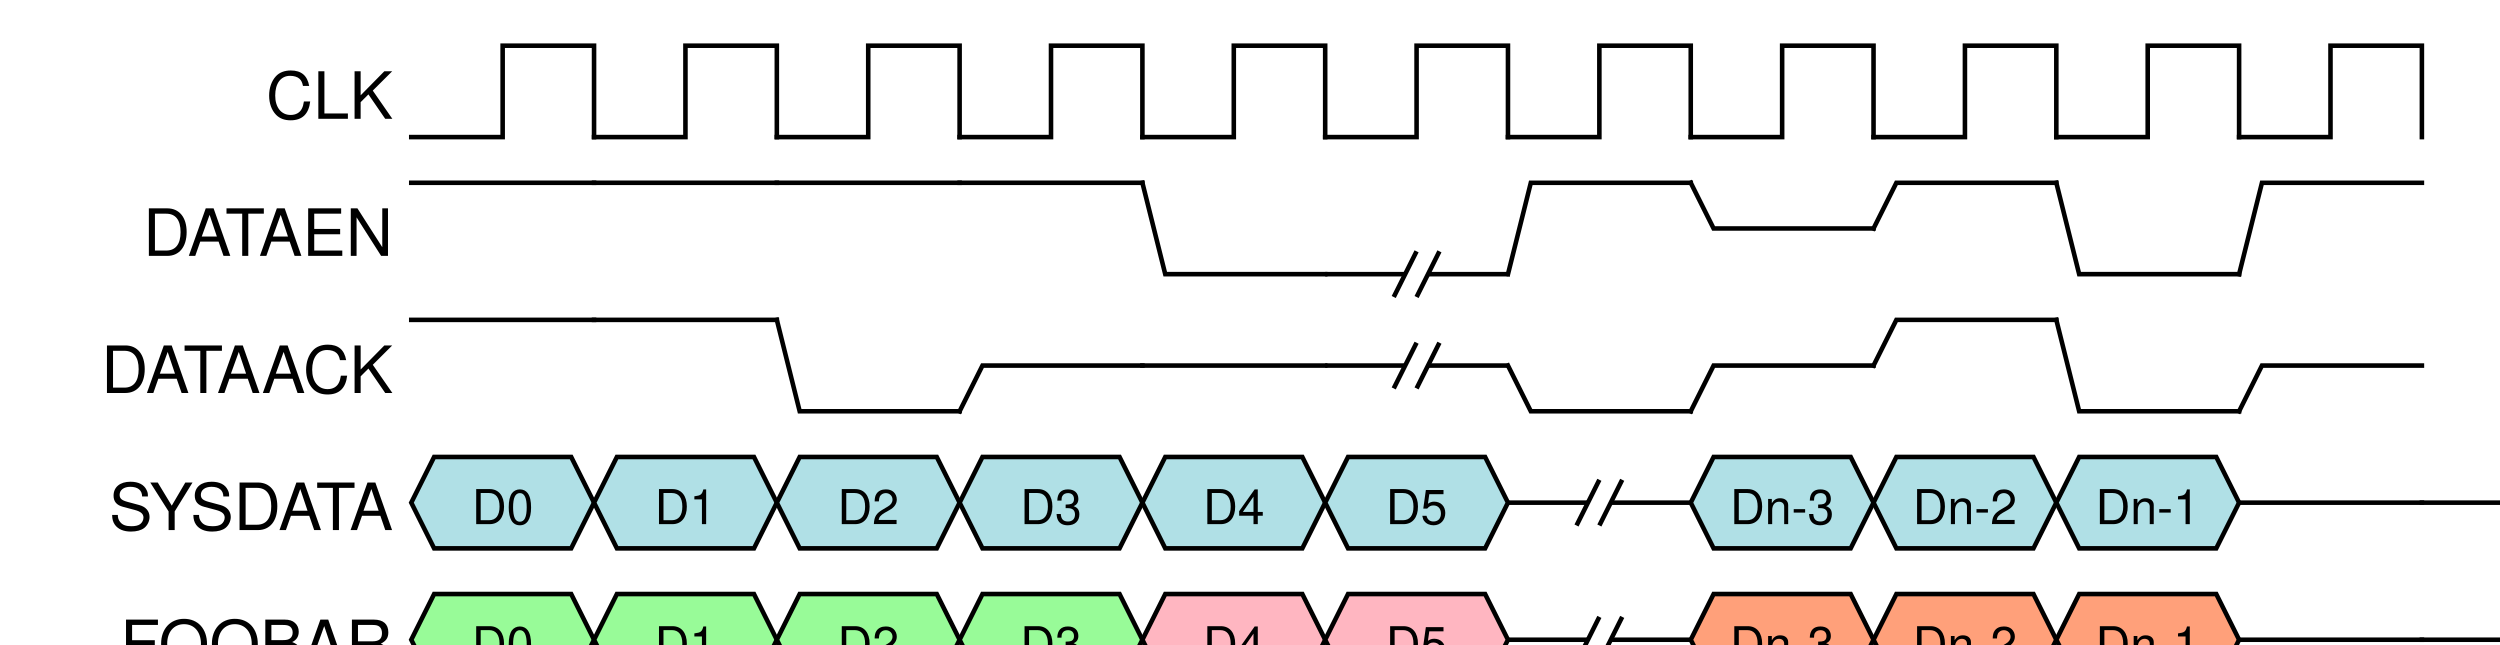
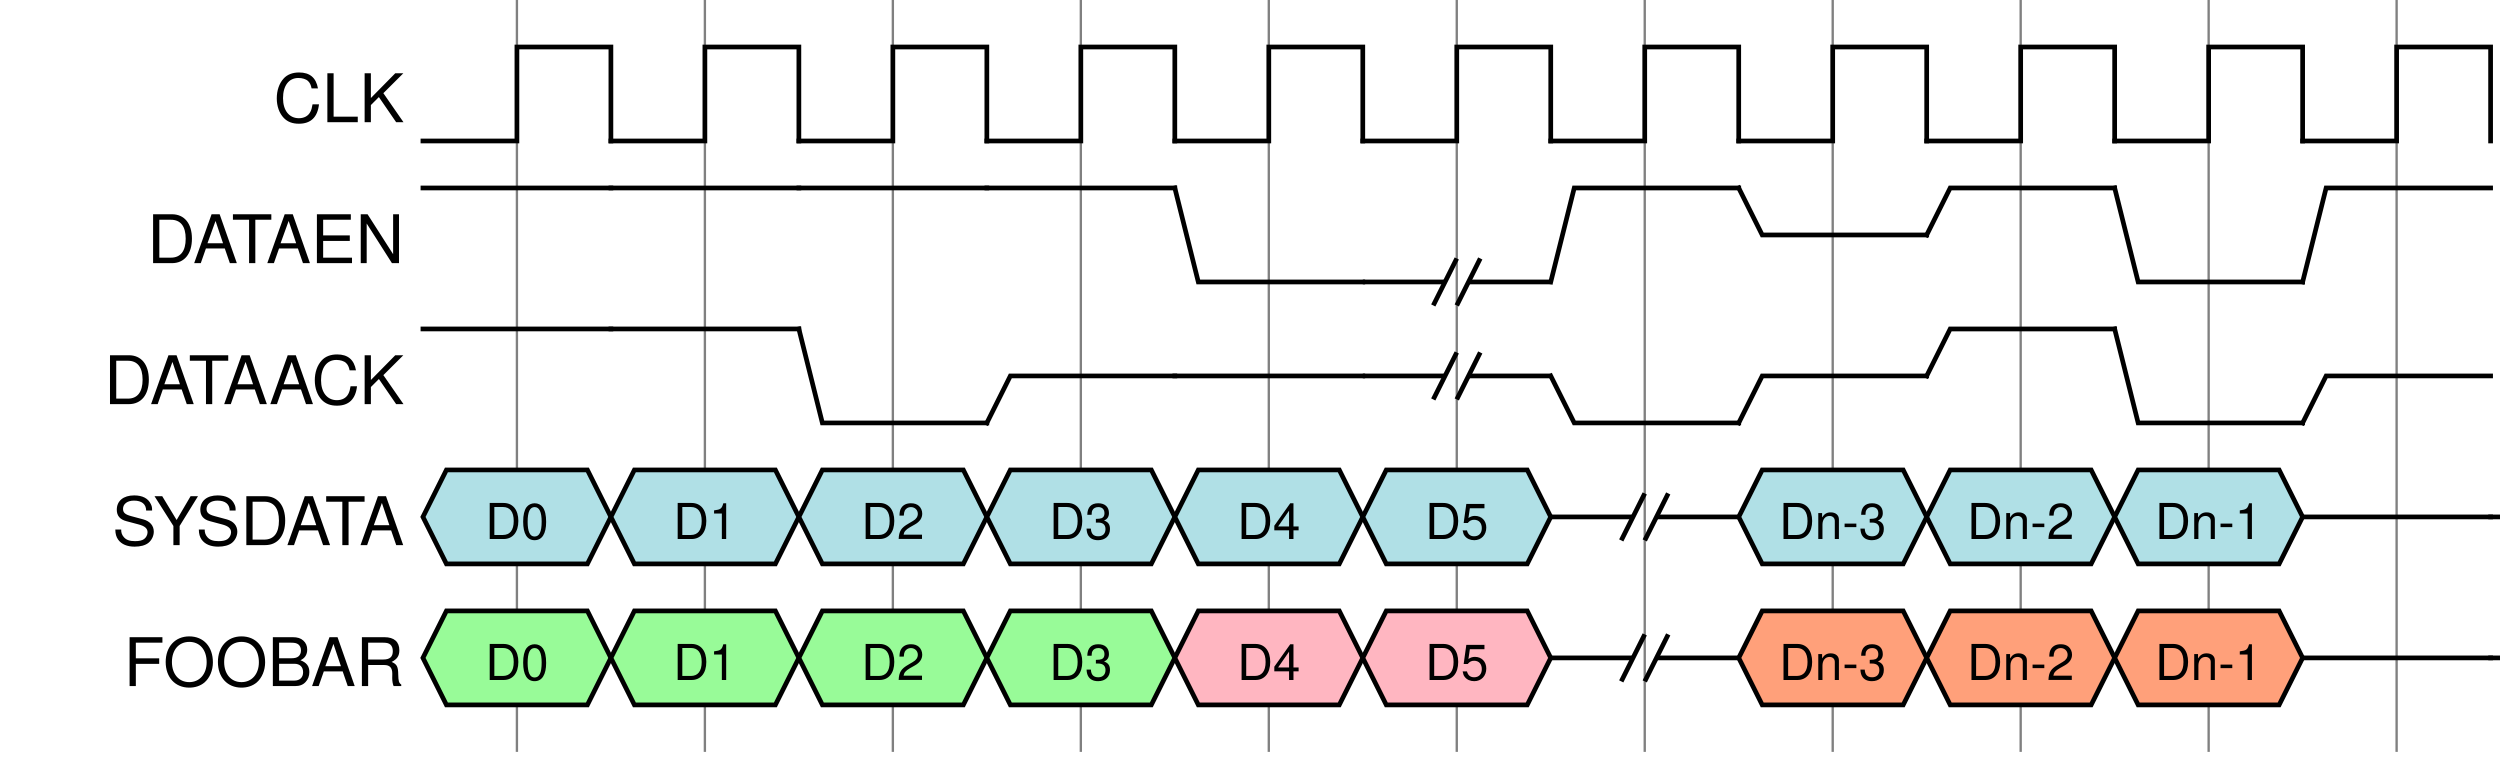
- <svg>
+ <svg height="162" width="532">
  <g>
-     <text font-family="Helvetica" font-size="14.286" text-anchor="end" x="86" y="26">CLK</text>
-     <path d="M90,30 h20 v-20 h20 v20" fill="none" stroke="black" stroke-linecap="square" />
-     <path d="M130,30 h20 v-20 h20 v20" fill="none" stroke="black" stroke-linecap="square" />
-     <path d="M170,30 h20 v-20 h20 v20" fill="none" stroke="black" stroke-linecap="square" />
-     <path d="M210,30 h20 v-20 h20 v20" fill="none" stroke="black" stroke-linecap="square" />
-     <path d="M250,30 h20 v-20 h20 v20" fill="none" stroke="black" stroke-linecap="square" />
-     <path d="M290,30 h20 v-20 h20 v20" fill="none" stroke="black" stroke-linecap="square" />
-     <path d="M330,30 h20 v-20 h20 v20" fill="none" stroke="black" stroke-linecap="square" />
-     <path d="M370,30 h20 v-20 h20 v20" fill="none" stroke="black" stroke-linecap="square" />
-     <path d="M410,30 h20 v-20 h20 v20" fill="none" stroke="black" stroke-linecap="square" />
-     <path d="M450,30 h20 v-20 h20 v20" fill="none" stroke="black" stroke-linecap="square" />
-     <path d="M490,30 h20 v-20 h20 v20" fill="none" stroke="black" stroke-linecap="square" />
+     <line stroke="grey" stroke-width="0.5" x1="110.0" x2="110.0" y1="0" y2="160" />
+     <line stroke="grey" stroke-width="0.5" x1="150.0" x2="150.0" y1="0" y2="160" />
+     <line stroke="grey" stroke-width="0.5" x1="190.0" x2="190.0" y1="0" y2="160" />
+     <line stroke="grey" stroke-width="0.5" x1="230.0" x2="230.0" y1="0" y2="160" />
+     <line stroke="grey" stroke-width="0.5" x1="270.0" x2="270.0" y1="0" y2="160" />
+     <line stroke="grey" stroke-width="0.5" x1="310.0" x2="310.0" y1="0" y2="160" />
+     <line stroke="grey" stroke-width="0.5" x1="350.0" x2="350.0" y1="0" y2="160" />
+     <line stroke="grey" stroke-width="0.5" x1="390.0" x2="390.0" y1="0" y2="160" />
+     <line stroke="grey" stroke-width="0.5" x1="430.0" x2="430.0" y1="0" y2="160" />
+     <line stroke="grey" stroke-width="0.5" x1="470.0" x2="470.0" y1="0" y2="160" />
+     <line stroke="grey" stroke-width="0.5" x1="510.0" x2="510.0" y1="0" y2="160" />
  </g>
  <g>
-     <text font-family="Helvetica" font-size="14.286" text-anchor="end" x="86" y="56">DATAEN</text>
-     <path d="M90,40  l5, 0 h35" fill="none" stroke="black" stroke-linecap="square" />
-     <path d="M130,40  l5, 0 h35" fill="none" stroke="black" stroke-linecap="square" />
-     <path d="M170,40  l5, 0 h35" fill="none" stroke="black" stroke-linecap="square" />
-     <path d="M210,40  l5, 0 h35" fill="none" stroke="black" stroke-linecap="square" />
-     <path d="M250,40  l5, 20 h35" fill="none" stroke="black" stroke-linecap="square" />
    <g>
-       <line stroke="black" x1="290.0" x2="307.5" y1="60.0" y2="60.0" />
-       <line stroke="black" x1="305.0" x2="310.0" y1="65.0" y2="55.0" />
-       <line stroke="black" x1="310.0" x2="315.0" y1="65.0" y2="55.0" />
-       <line stroke="black" x1="312.5" x2="330.0" y1="60.0" y2="60.0" />
-     </g>
-     <path d="M330,60  l5, -20 h35" fill="none" stroke="black" stroke-linecap="square" />
-     <path d="M370,40  l5, 10 h35" fill="none" stroke="black" stroke-linecap="square" />
-     <path d="M410,50  l5, -10 h35" fill="none" stroke="black" stroke-linecap="square" />
-     <path d="M450,40  l5, 20 h35" fill="none" stroke="black" stroke-linecap="square" />
-     <path d="M490,60  l5, -20 h35" fill="none" stroke="black" stroke-linecap="square" />
-   </g>
-   <g>
-     <text font-family="Helvetica" font-size="14.286" text-anchor="end" x="86" y="86">DATAACK</text>
-     <path d="M90,70  l5, 0 h35" fill="none" stroke="black" stroke-linecap="square" />
-     <path d="M130,70  l5, 0 h35" fill="none" stroke="black" stroke-linecap="square" />
-     <path d="M170,70  l5, 20 h35" fill="none" stroke="black" stroke-linecap="square" />
-     <path d="M210,90  l5, -10 h35" fill="none" stroke="black" stroke-linecap="square" />
-     <path d="M250,80  l5, 0 h35" fill="none" stroke="black" stroke-linecap="square" />
-     <g>
-       <line stroke="black" x1="290.0" x2="307.5" y1="80.0" y2="80.0" />
-       <line stroke="black" x1="305.0" x2="310.0" y1="85.0" y2="75.0" />
-       <line stroke="black" x1="310.0" x2="315.0" y1="85.0" y2="75.0" />
-       <line stroke="black" x1="312.5" x2="330.0" y1="80.0" y2="80.0" />
-     </g>
-     <path d="M330,80  l5, 10 h35" fill="none" stroke="black" stroke-linecap="square" />
-     <path d="M370,90  l5, -10 h35" fill="none" stroke="black" stroke-linecap="square" />
-     <path d="M410,80  l5, -10 h35" fill="none" stroke="black" stroke-linecap="square" />
-     <path d="M450,70  l5, 20 h35" fill="none" stroke="black" stroke-linecap="square" />
-     <path d="M490,90  l5, -10 h35" fill="none" stroke="black" stroke-linecap="square" />
-   </g>
-   <g>
-     <text font-family="Helvetica" font-size="14.286" text-anchor="end" x="86" y="116">SYSDATA</text>
-     <g>
-       <path d="M90,110 l5,-10 h30 l5,10 l-5,10 h-30 Z" fill="powderblue" stroke="black" stroke-linecap="square" />
-       <text font-family="Helvetica" font-size="10.526" text-anchor="middle" x="110" y="114.7">D0</text>
+       <text font-family="Helvetica" font-size="14.286" text-anchor="end" x="86" y="26">CLK</text>
+       <path d="M90,30 h20 v-20 h20 v20" fill="none" stroke="black" stroke-linecap="square" />
+       <path d="M130,30 h20 v-20 h20 v20" fill="none" stroke="black" stroke-linecap="square" />
+       <path d="M170,30 h20 v-20 h20 v20" fill="none" stroke="black" stroke-linecap="square" />
+       <path d="M210,30 h20 v-20 h20 v20" fill="none" stroke="black" stroke-linecap="square" />
+       <path d="M250,30 h20 v-20 h20 v20" fill="none" stroke="black" stroke-linecap="square" />
+       <path d="M290,30 h20 v-20 h20 v20" fill="none" stroke="black" stroke-linecap="square" />
+       <path d="M330,30 h20 v-20 h20 v20" fill="none" stroke="black" stroke-linecap="square" />
+       <path d="M370,30 h20 v-20 h20 v20" fill="none" stroke="black" stroke-linecap="square" />
+       <path d="M410,30 h20 v-20 h20 v20" fill="none" stroke="black" stroke-linecap="square" />
+       <path d="M450,30 h20 v-20 h20 v20" fill="none" stroke="black" stroke-linecap="square" />
+       <path d="M490,30 h20 v-20 h20 v20" fill="none" stroke="black" stroke-linecap="square" />
    </g>
    <g>
-       <path d="M130,110 l5,-10 h30 l5,10 l-5,10 h-30 Z" fill="powderblue" stroke="black" stroke-linecap="square" />
-       <text font-family="Helvetica" font-size="10.526" text-anchor="middle" x="150" y="114.7">D1</text>
+       <text font-family="Helvetica" font-size="14.286" text-anchor="end" x="86" y="56">DATAEN</text>
+       <path d="M90,40  l5, 0 h35" fill="none" stroke="black" stroke-linecap="square" />
+       <path d="M130,40  l5, 0 h35" fill="none" stroke="black" stroke-linecap="square" />
+       <path d="M170,40  l5, 0 h35" fill="none" stroke="black" stroke-linecap="square" />
+       <path d="M210,40  l5, 0 h35" fill="none" stroke="black" stroke-linecap="square" />
+       <path d="M250,40  l5, 20 h35" fill="none" stroke="black" stroke-linecap="square" />
+       <g>
+         <line stroke="black" x1="290.0" x2="307.5" y1="60.0" y2="60.0" />
+         <line stroke="black" x1="305.0" x2="310.0" y1="65.0" y2="55.0" />
+         <line stroke="black" x1="310.0" x2="315.0" y1="65.0" y2="55.0" />
+         <line stroke="black" x1="312.5" x2="330.0" y1="60.0" y2="60.0" />
+       </g>
+       <path d="M330,60  l5, -20 h35" fill="none" stroke="black" stroke-linecap="square" />
+       <path d="M370,40  l5, 10 h35" fill="none" stroke="black" stroke-linecap="square" />
+       <path d="M410,50  l5, -10 h35" fill="none" stroke="black" stroke-linecap="square" />
+       <path d="M450,40  l5, 20 h35" fill="none" stroke="black" stroke-linecap="square" />
+       <path d="M490,60  l5, -20 h35" fill="none" stroke="black" stroke-linecap="square" />
    </g>
    <g>
-       <path d="M170,110 l5,-10 h30 l5,10 l-5,10 h-30 Z" fill="powderblue" stroke="black" stroke-linecap="square" />
-       <text font-family="Helvetica" font-size="10.526" text-anchor="middle" x="190" y="114.7">D2</text>
+       <text font-family="Helvetica" font-size="14.286" text-anchor="end" x="86" y="86">DATAACK</text>
+       <path d="M90,70  l5, 0 h35" fill="none" stroke="black" stroke-linecap="square" />
+       <path d="M130,70  l5, 0 h35" fill="none" stroke="black" stroke-linecap="square" />
+       <path d="M170,70  l5, 20 h35" fill="none" stroke="black" stroke-linecap="square" />
+       <path d="M210,90  l5, -10 h35" fill="none" stroke="black" stroke-linecap="square" />
+       <path d="M250,80  l5, 0 h35" fill="none" stroke="black" stroke-linecap="square" />
+       <g>
+         <line stroke="black" x1="290.0" x2="307.5" y1="80.0" y2="80.0" />
+         <line stroke="black" x1="305.0" x2="310.0" y1="85.0" y2="75.0" />
+         <line stroke="black" x1="310.0" x2="315.0" y1="85.0" y2="75.0" />
+         <line stroke="black" x1="312.5" x2="330.0" y1="80.0" y2="80.0" />
+       </g>
+       <path d="M330,80  l5, 10 h35" fill="none" stroke="black" stroke-linecap="square" />
+       <path d="M370,90  l5, -10 h35" fill="none" stroke="black" stroke-linecap="square" />
+       <path d="M410,80  l5, -10 h35" fill="none" stroke="black" stroke-linecap="square" />
+       <path d="M450,70  l5, 20 h35" fill="none" stroke="black" stroke-linecap="square" />
+       <path d="M490,90  l5, -10 h35" fill="none" stroke="black" stroke-linecap="square" />
    </g>
    <g>
-       <path d="M210,110 l5,-10 h30 l5,10 l-5,10 h-30 Z" fill="powderblue" stroke="black" stroke-linecap="square" />
-       <text font-family="Helvetica" font-size="10.526" text-anchor="middle" x="230" y="114.7">D3</text>
+       <text font-family="Helvetica" font-size="14.286" text-anchor="end" x="86" y="116">SYSDATA</text>
+       <g>
+         <path d="M90,110 l5,-10 h30 l5,10 l-5,10 h-30 Z" fill="powderblue" stroke="black" stroke-linecap="square" />
+         <text font-family="Helvetica" font-size="10.526" text-anchor="middle" x="110" y="114.7">D0</text>
+       </g>
+       <g>
+         <path d="M130,110 l5,-10 h30 l5,10 l-5,10 h-30 Z" fill="powderblue" stroke="black" stroke-linecap="square" />
+         <text font-family="Helvetica" font-size="10.526" text-anchor="middle" x="150" y="114.7">D1</text>
+       </g>
+       <g>
+         <path d="M170,110 l5,-10 h30 l5,10 l-5,10 h-30 Z" fill="powderblue" stroke="black" stroke-linecap="square" />
+         <text font-family="Helvetica" font-size="10.526" text-anchor="middle" x="190" y="114.7">D2</text>
+       </g>
+       <g>
+         <path d="M210,110 l5,-10 h30 l5,10 l-5,10 h-30 Z" fill="powderblue" stroke="black" stroke-linecap="square" />
+         <text font-family="Helvetica" font-size="10.526" text-anchor="middle" x="230" y="114.7">D3</text>
+       </g>
+       <g>
+         <path d="M250,110 l5,-10 h30 l5,10 l-5,10 h-30 Z" fill="powderblue" stroke="black" stroke-linecap="square" />
+         <text font-family="Helvetica" font-size="10.526" text-anchor="middle" x="270" y="114.7">D4</text>
+       </g>
+       <g>
+         <path d="M290,110 l5,-10 h30 l5,10 l-5,10 h-30 Z" fill="powderblue" stroke="black" stroke-linecap="square" />
+         <text font-family="Helvetica" font-size="10.526" text-anchor="middle" x="310" y="114.7">D5</text>
+       </g>
+       <g>
+         <line stroke="black" x1="330.0" x2="347.5" y1="110.0" y2="110.0" />
+         <line stroke="black" x1="345.0" x2="350.0" y1="115.0" y2="105.0" />
+         <line stroke="black" x1="350.0" x2="355.0" y1="115.0" y2="105.0" />
+         <line stroke="black" x1="352.5" x2="370.0" y1="110.0" y2="110.0" />
+       </g>
+       <g>
+         <path d="M370,110 l5,-10 h30 l5,10 l-5,10 h-30 Z" fill="powderblue" stroke="black" stroke-linecap="square" />
+         <text font-family="Helvetica" font-size="10.526" text-anchor="middle" x="390" y="114.7">Dn-3</text>
+       </g>
+       <g>
+         <path d="M410,110 l5,-10 h30 l5,10 l-5,10 h-30 Z" fill="powderblue" stroke="black" stroke-linecap="square" />
+         <text font-family="Helvetica" font-size="10.526" text-anchor="middle" x="430" y="114.7">Dn-2</text>
+       </g>
+       <g>
+         <path d="M450,110 l5,-10 h30 l5,10 l-5,10 h-30 Z" fill="powderblue" stroke="black" stroke-linecap="square" />
+         <text font-family="Helvetica" font-size="10.526" text-anchor="middle" x="470" y="114.7">Dn-1</text>
+       </g>
+       <path d="M490,110  l5, 0 h35" fill="none" stroke="black" stroke-linecap="square" />
+       <path d="M530,110  l5, 0 h35" fill="none" stroke="black" stroke-linecap="square" />
    </g>
    <g>
-       <path d="M250,110 l5,-10 h30 l5,10 l-5,10 h-30 Z" fill="powderblue" stroke="black" stroke-linecap="square" />
-       <text font-family="Helvetica" font-size="10.526" text-anchor="middle" x="270" y="114.7">D4</text>
+       <text font-family="Helvetica" font-size="14.286" text-anchor="end" x="86" y="146">FOOBAR</text>
+       <g>
+         <path d="M90,140 l5,-10 h30 l5,10 l-5,10 h-30 Z" fill="palegreen" stroke="black" stroke-linecap="square" />
+         <text font-family="Helvetica" font-size="10.526" text-anchor="middle" x="110" y="144.7">D0</text>
+       </g>
+       <g>
+         <path d="M130,140 l5,-10 h30 l5,10 l-5,10 h-30 Z" fill="palegreen" stroke="black" stroke-linecap="square" />
+         <text font-family="Helvetica" font-size="10.526" text-anchor="middle" x="150" y="144.7">D1</text>
+       </g>
+       <g>
+         <path d="M170,140 l5,-10 h30 l5,10 l-5,10 h-30 Z" fill="palegreen" stroke="black" stroke-linecap="square" />
+         <text font-family="Helvetica" font-size="10.526" text-anchor="middle" x="190" y="144.7">D2</text>
+       </g>
+       <g>
+         <path d="M210,140 l5,-10 h30 l5,10 l-5,10 h-30 Z" fill="palegreen" stroke="black" stroke-linecap="square" />
+         <text font-family="Helvetica" font-size="10.526" text-anchor="middle" x="230" y="144.7">D3</text>
+       </g>
+       <g>
+         <path d="M250,140 l5,-10 h30 l5,10 l-5,10 h-30 Z" fill="lightpink" stroke="black" stroke-linecap="square" />
+         <text font-family="Helvetica" font-size="10.526" text-anchor="middle" x="270" y="144.7">D4</text>
+       </g>
+       <g>
+         <path d="M290,140 l5,-10 h30 l5,10 l-5,10 h-30 Z" fill="lightpink" stroke="black" stroke-linecap="square" />
+         <text font-family="Helvetica" font-size="10.526" text-anchor="middle" x="310" y="144.7">D5</text>
+       </g>
+       <g>
+         <line stroke="black" x1="330.0" x2="347.5" y1="140.0" y2="140.0" />
+         <line stroke="black" x1="345.0" x2="350.0" y1="145.0" y2="135.0" />
+         <line stroke="black" x1="350.0" x2="355.0" y1="145.0" y2="135.0" />
+         <line stroke="black" x1="352.5" x2="370.0" y1="140.0" y2="140.0" />
+       </g>
+       <g>
+         <path d="M370,140 l5,-10 h30 l5,10 l-5,10 h-30 Z" fill="lightsalmon" stroke="black" stroke-linecap="square" />
+         <text font-family="Helvetica" font-size="10.526" text-anchor="middle" x="390" y="144.7">Dn-3</text>
+       </g>
+       <g>
+         <path d="M410,140 l5,-10 h30 l5,10 l-5,10 h-30 Z" fill="lightsalmon" stroke="black" stroke-linecap="square" />
+         <text font-family="Helvetica" font-size="10.526" text-anchor="middle" x="430" y="144.7">Dn-2</text>
+       </g>
+       <g>
+         <path d="M450,140 l5,-10 h30 l5,10 l-5,10 h-30 Z" fill="lightsalmon" stroke="black" stroke-linecap="square" />
+         <text font-family="Helvetica" font-size="10.526" text-anchor="middle" x="470" y="144.7">Dn-1</text>
+       </g>
+       <path d="M490,140  l5, 0 h35" fill="none" stroke="black" stroke-linecap="square" />
+       <path d="M530,140  l5, 0 h35" fill="none" stroke="black" stroke-linecap="square" />
    </g>
-     <g>
-       <path d="M290,110 l5,-10 h30 l5,10 l-5,10 h-30 Z" fill="powderblue" stroke="black" stroke-linecap="square" />
-       <text font-family="Helvetica" font-size="10.526" text-anchor="middle" x="310" y="114.7">D5</text>
-     </g>
-     <g>
-       <line stroke="black" x1="330.0" x2="347.5" y1="110.0" y2="110.0" />
-       <line stroke="black" x1="345.0" x2="350.0" y1="115.0" y2="105.0" />
-       <line stroke="black" x1="350.0" x2="355.0" y1="115.0" y2="105.0" />
-       <line stroke="black" x1="352.5" x2="370.0" y1="110.0" y2="110.0" />
-     </g>
-     <g>
-       <path d="M370,110 l5,-10 h30 l5,10 l-5,10 h-30 Z" fill="powderblue" stroke="black" stroke-linecap="square" />
-       <text font-family="Helvetica" font-size="10.526" text-anchor="middle" x="390" y="114.7">Dn-3</text>
-     </g>
-     <g>
-       <path d="M410,110 l5,-10 h30 l5,10 l-5,10 h-30 Z" fill="powderblue" stroke="black" stroke-linecap="square" />
-       <text font-family="Helvetica" font-size="10.526" text-anchor="middle" x="430" y="114.7">Dn-2</text>
-     </g>
-     <g>
-       <path d="M450,110 l5,-10 h30 l5,10 l-5,10 h-30 Z" fill="powderblue" stroke="black" stroke-linecap="square" />
-       <text font-family="Helvetica" font-size="10.526" text-anchor="middle" x="470" y="114.7">Dn-1</text>
-     </g>
-     <path d="M490,110  l5, 0 h35" fill="none" stroke="black" stroke-linecap="square" />
-     <path d="M530,110  l5, 0 h35" fill="none" stroke="black" stroke-linecap="square" />
-   </g>
-   <g>
-     <text font-family="Helvetica" font-size="14.286" text-anchor="end" x="86" y="146">FOOBAR</text>
-     <g>
-       <path d="M90,140 l5,-10 h30 l5,10 l-5,10 h-30 Z" fill="palegreen" stroke="black" stroke-linecap="square" />
-       <text font-family="Helvetica" font-size="10.526" text-anchor="middle" x="110" y="144.7">D0</text>
-     </g>
-     <g>
-       <path d="M130,140 l5,-10 h30 l5,10 l-5,10 h-30 Z" fill="palegreen" stroke="black" stroke-linecap="square" />
-       <text font-family="Helvetica" font-size="10.526" text-anchor="middle" x="150" y="144.7">D1</text>
-     </g>
-     <g>
-       <path d="M170,140 l5,-10 h30 l5,10 l-5,10 h-30 Z" fill="palegreen" stroke="black" stroke-linecap="square" />
-       <text font-family="Helvetica" font-size="10.526" text-anchor="middle" x="190" y="144.7">D2</text>
-     </g>
-     <g>
-       <path d="M210,140 l5,-10 h30 l5,10 l-5,10 h-30 Z" fill="palegreen" stroke="black" stroke-linecap="square" />
-       <text font-family="Helvetica" font-size="10.526" text-anchor="middle" x="230" y="144.7">D3</text>
-     </g>
-     <g>
-       <path d="M250,140 l5,-10 h30 l5,10 l-5,10 h-30 Z" fill="lightpink" stroke="black" stroke-linecap="square" />
-       <text font-family="Helvetica" font-size="10.526" text-anchor="middle" x="270" y="144.7">D4</text>
-     </g>
-     <g>
-       <path d="M290,140 l5,-10 h30 l5,10 l-5,10 h-30 Z" fill="lightpink" stroke="black" stroke-linecap="square" />
-       <text font-family="Helvetica" font-size="10.526" text-anchor="middle" x="310" y="144.7">D5</text>
-     </g>
-     <g>
-       <line stroke="black" x1="330.0" x2="347.5" y1="140.0" y2="140.0" />
-       <line stroke="black" x1="345.0" x2="350.0" y1="145.0" y2="135.0" />
-       <line stroke="black" x1="350.0" x2="355.0" y1="145.0" y2="135.0" />
-       <line stroke="black" x1="352.5" x2="370.0" y1="140.0" y2="140.0" />
-     </g>
-     <g>
-       <path d="M370,140 l5,-10 h30 l5,10 l-5,10 h-30 Z" fill="lightsalmon" stroke="black" stroke-linecap="square" />
-       <text font-family="Helvetica" font-size="10.526" text-anchor="middle" x="390" y="144.7">Dn-3</text>
-     </g>
-     <g>
-       <path d="M410,140 l5,-10 h30 l5,10 l-5,10 h-30 Z" fill="lightsalmon" stroke="black" stroke-linecap="square" />
-       <text font-family="Helvetica" font-size="10.526" text-anchor="middle" x="430" y="144.7">Dn-2</text>
-     </g>
-     <g>
-       <path d="M450,140 l5,-10 h30 l5,10 l-5,10 h-30 Z" fill="lightsalmon" stroke="black" stroke-linecap="square" />
-       <text font-family="Helvetica" font-size="10.526" text-anchor="middle" x="470" y="144.7">Dn-1</text>
-     </g>
-     <path d="M490,140  l5, 0 h35" fill="none" stroke="black" stroke-linecap="square" />
-     <path d="M530,140  l5, 0 h35" fill="none" stroke="black" stroke-linecap="square" />
  </g>
</svg>
